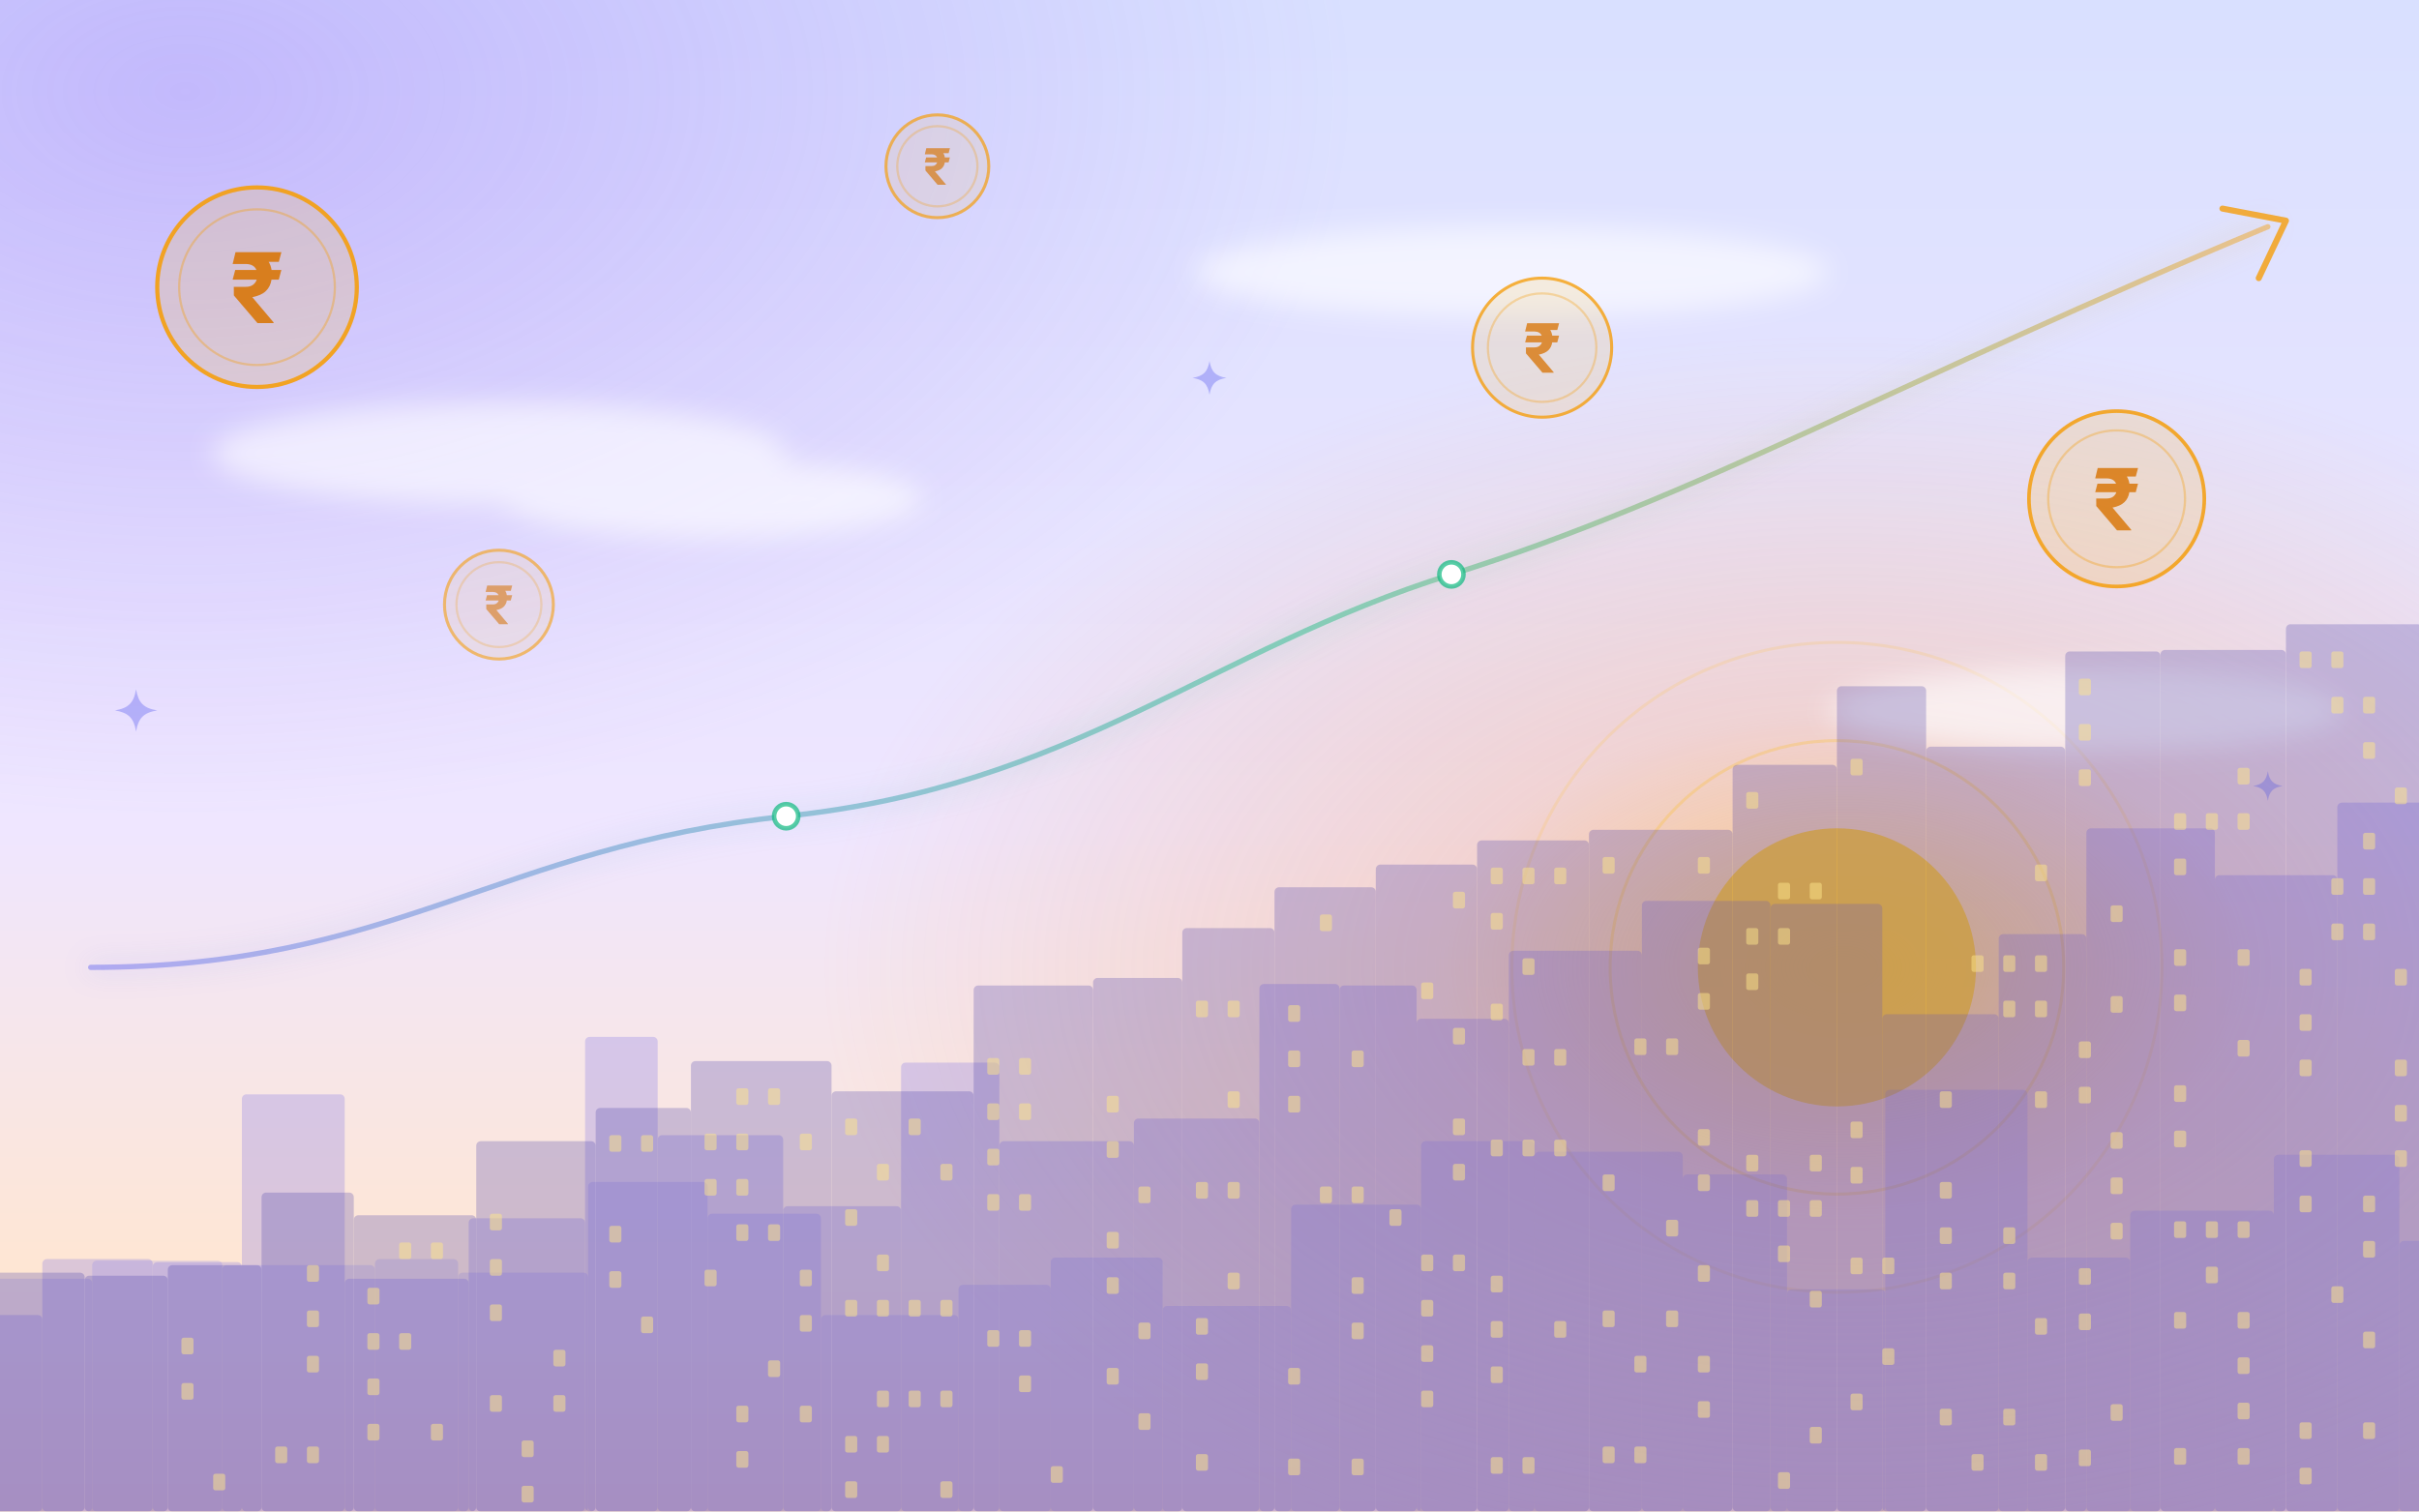
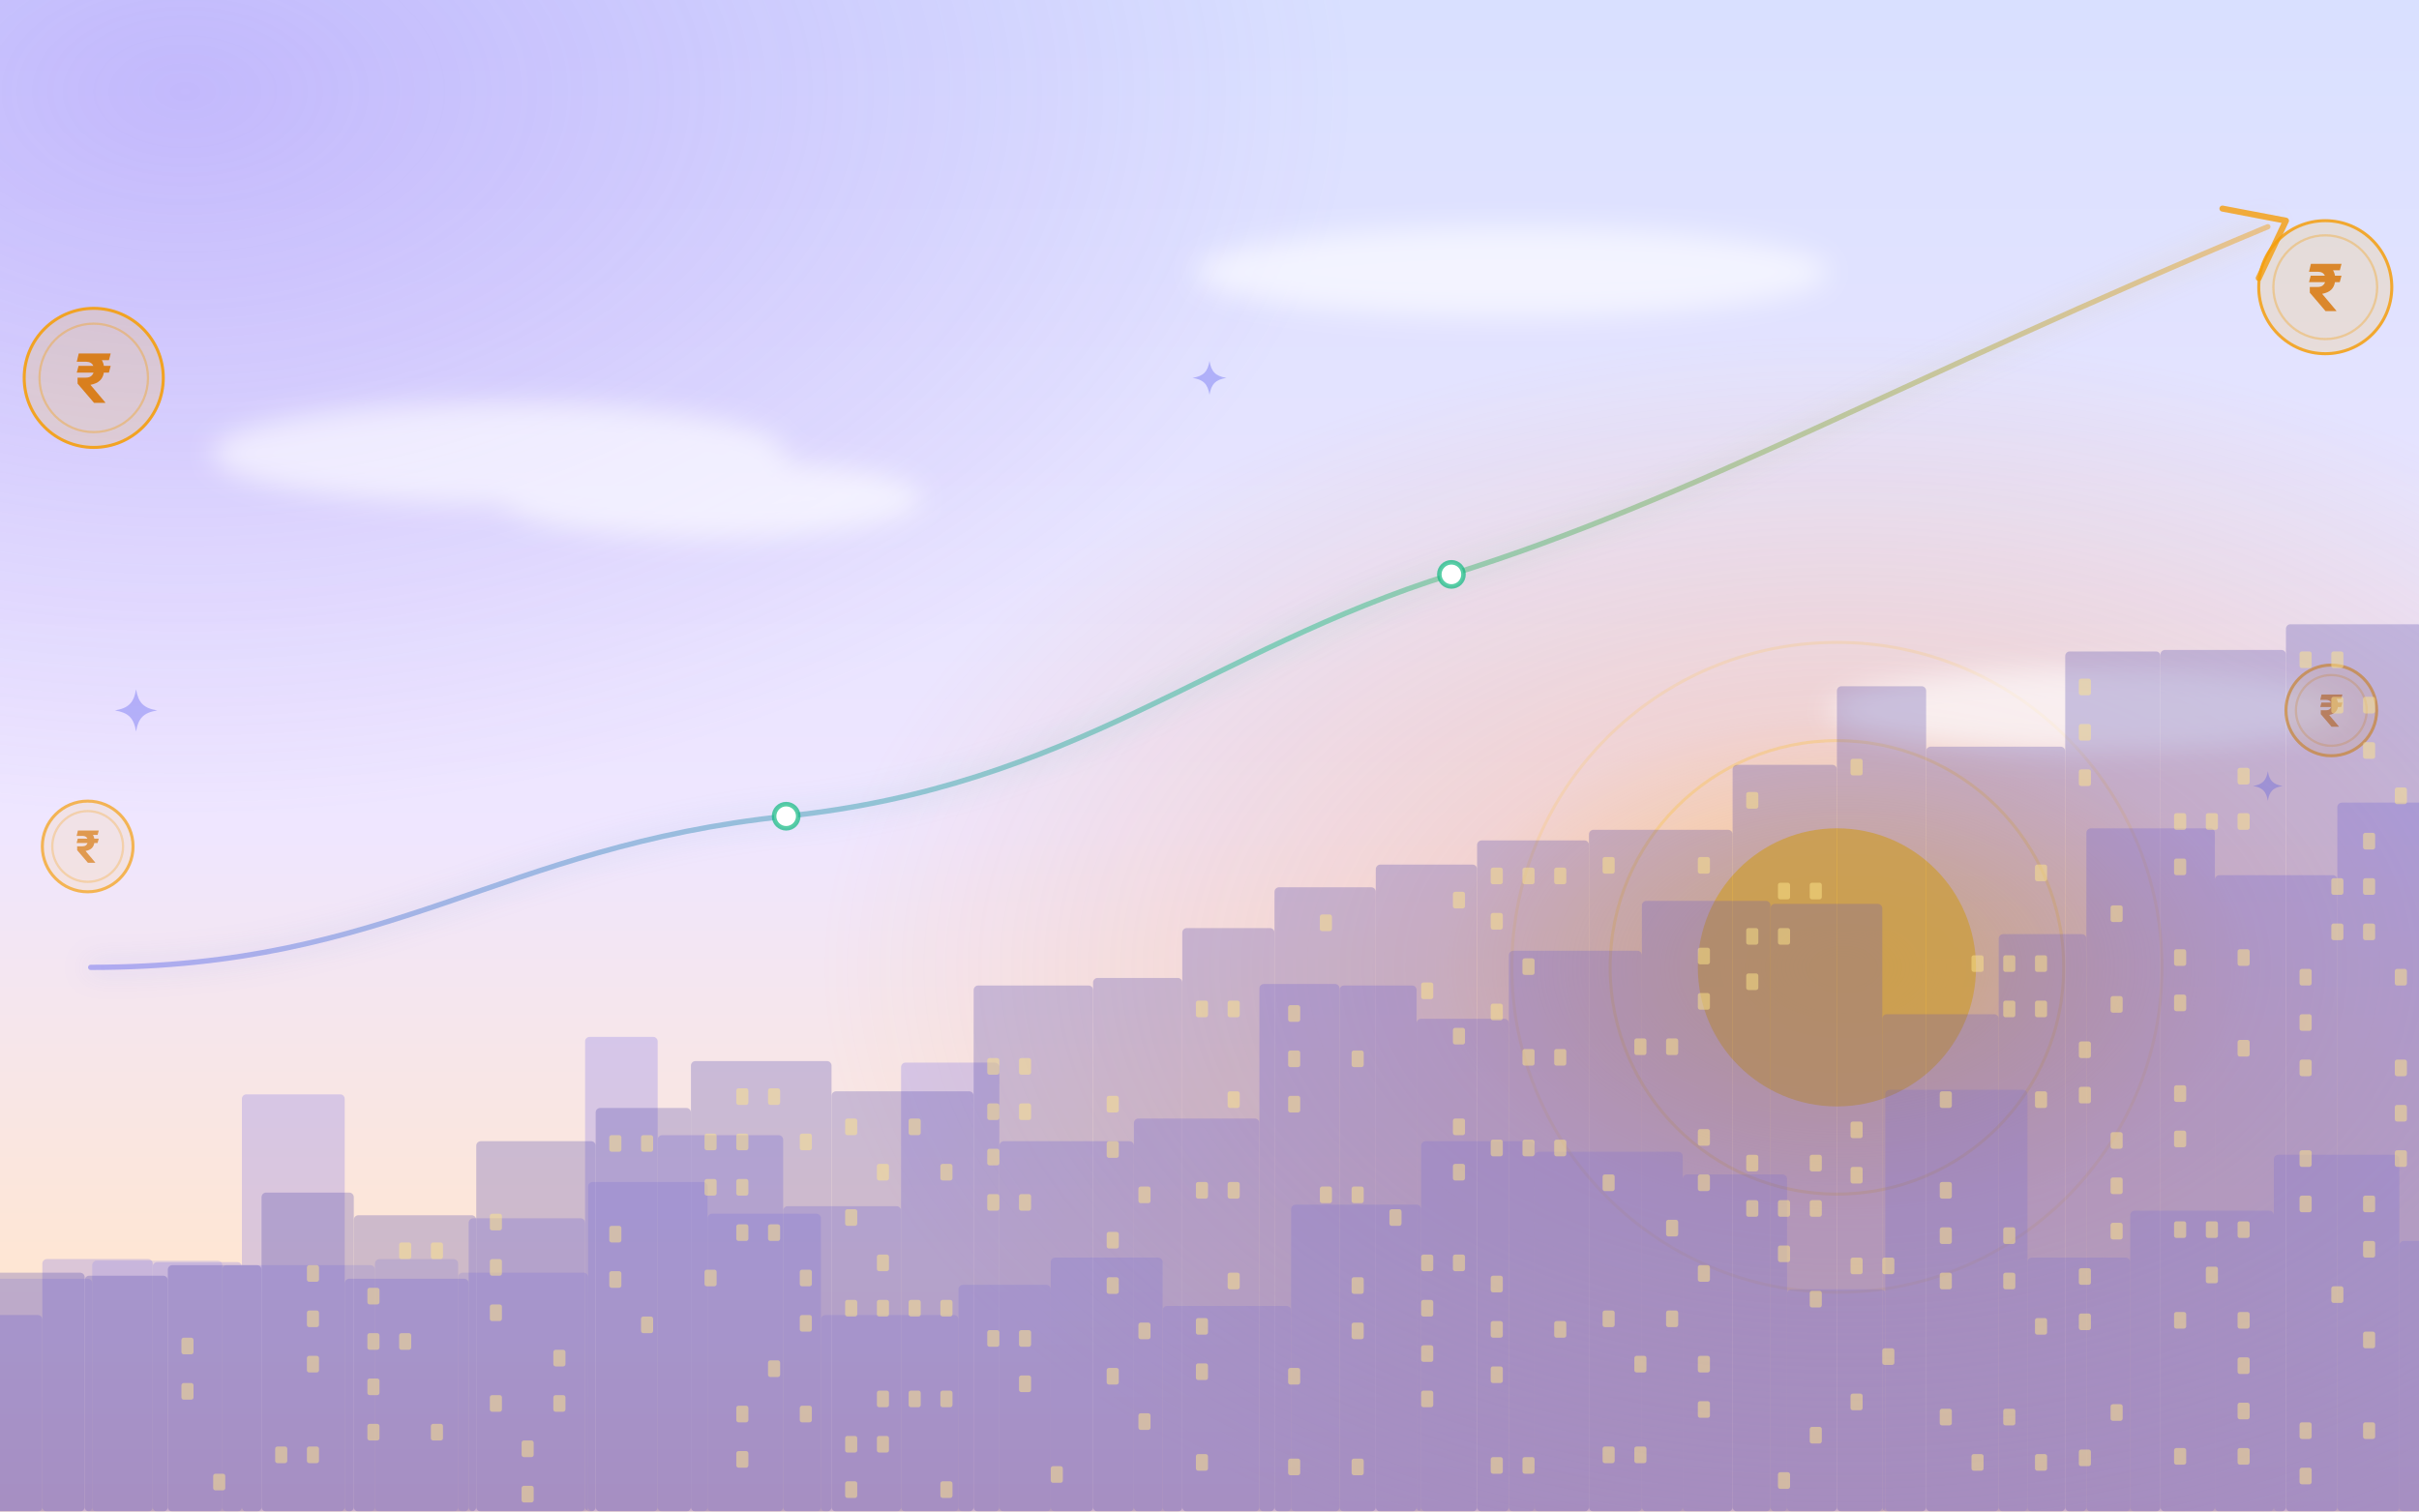
<svg xmlns="http://www.w3.org/2000/svg" viewBox="0 0 1600 1000" preserveAspectRatio="xMidYMax slice" role="img" aria-label="">
  <defs>
    <linearGradient id="sky" x1="0" y1="0" x2="0" y2="1">
      <stop offset="0" stop-color="#d9e0ff" />
      <stop offset=".55" stop-color="#efe6ff" />
      <stop offset=".85" stop-color="#ffe6d2" />
      <stop offset="1" stop-color="#ffd9bd" />
    </linearGradient>
    <radialGradient id="sun" cx="76%" cy="64%" r="42%">
      <stop offset="0" stop-color="#fbbf24" stop-opacity=".62" />
      <stop offset=".4" stop-color="#fb923c" stop-opacity=".22" />
      <stop offset="1" stop-color="#fb923c" stop-opacity="0" />
    </radialGradient>
    <radialGradient id="vio" cx="8%" cy="6%" r="48%">
      <stop offset="0" stop-color="#8b5cf6" stop-opacity=".30" />
      <stop offset="1" stop-color="#8b5cf6" stop-opacity="0" />
    </radialGradient>
    <linearGradient id="gl" x1="0" y1="0" x2="1" y2="0">
      <stop offset="0" stop-color="#6366f1" />
      <stop offset=".55" stop-color="#10b981" />
      <stop offset="1" stop-color="#f59e0b" />
    </linearGradient>
    <filter id="b">
      <feGaussianBlur stdDeviation="9" />
    </filter>
    <path id="sp" d="M0-14C1.5-5 5-1.5 14 0 5 1.5 1.5 5 0 14-1.5 5-5 1.5-14 0-5-1.5-1.5-5 0-14Z" />
  </defs>
  <rect width="1600" height="1000" fill="url(#sky)" />
  <rect width="1600" height="1000" fill="url(#vio)" />
  <rect width="1600" height="1000" fill="url(#sun)" />
  <circle cx="1215" cy="640" r="92" fill="#fbbf24" opacity=".8" />
  <circle cx="1215" cy="640" r="150" fill="none" stroke="#fbbf24" stroke-opacity=".28" stroke-width="2" />
  <circle cx="1215" cy="640" r="215" fill="none" stroke="#fbbf24" stroke-opacity=".16" stroke-width="2" />
  <g fill="#fff" opacity=".6" filter="url(#b)">
    <ellipse cx="330" cy="300" rx="190" ry="34" />
    <ellipse cx="470" cy="330" rx="140" ry="26" />
    <ellipse cx="1000" cy="180" rx="210" ry="30" />
    <ellipse cx="1380" cy="470" rx="170" ry="28" />
  </g>
  <g font-family="system-ui,-apple-system,Segoe UI,Roboto,sans-serif" font-weight="700" text-anchor="middle">
    <g opacity="0.9">
-       <circle cx="170" cy="190" r="66" fill="#fbbf24" fill-opacity="0.2" stroke="#f59e0b" stroke-width="2.75" />
-       <circle cx="170" cy="190" r="51.48" fill="none" stroke="#f59e0b" stroke-opacity=".4" stroke-width="1.5" />
-       <text x="170" y="213.76" font-size="66" fill="#d97706">₹</text>
+       <circle cx="62" cy="250" r="46" fill="#fbbf24" fill-opacity="0.2" stroke="#f59e0b" stroke-width="2" />
+       <circle cx="62" cy="250" r="35.88" fill="none" stroke="#f59e0b" stroke-opacity=".4" stroke-width="1.5" />
+       <text x="62" y="266.56" font-size="46" fill="#d97706">₹</text>
    </g>
    <g opacity="0.7">
-       <circle cx="620" cy="110" r="34" fill="#fbbf24" fill-opacity="0.16" stroke="#f59e0b" stroke-width="2" />
-       <circle cx="620" cy="110" r="26.52" fill="none" stroke="#f59e0b" stroke-opacity=".4" stroke-width="1.5" />
-       <text x="620" y="122.24" font-size="34" fill="#d97706">₹</text>
-     </g>
-     <g opacity="0.8">
-       <circle cx="1020" cy="230" r="46" fill="#fbbf24" fill-opacity="0.18" stroke="#f59e0b" stroke-width="2" />
-       <circle cx="1020" cy="230" r="35.88" fill="none" stroke="#f59e0b" stroke-opacity=".4" stroke-width="1.5" />
-       <text x="1020" y="246.56" font-size="46" fill="#d97706">₹</text>
+       <circle cx="58" cy="560" r="30" fill="#fbbf24" fill-opacity="0.16" stroke="#f59e0b" stroke-width="2" />
+       <circle cx="58" cy="560" r="23.4" fill="none" stroke="#f59e0b" stroke-opacity=".4" stroke-width="1.5" />
+       <text x="58" y="570.8" font-size="30" fill="#d97706">₹</text>
    </g>
    <g opacity="0.85">
-       <circle cx="1400" cy="330" r="58" fill="#fbbf24" fill-opacity="0.2" stroke="#f59e0b" stroke-width="2.417" />
-       <circle cx="1400" cy="330" r="45.24" fill="none" stroke="#f59e0b" stroke-opacity=".4" stroke-width="1.5" />
-       <text x="1400" y="350.88" font-size="58" fill="#d97706">₹</text>
+       <circle cx="1538" cy="190" r="44" fill="#fbbf24" fill-opacity="0.2" stroke="#f59e0b" stroke-width="2" />
+       <circle cx="1538" cy="190" r="34.32" fill="none" stroke="#f59e0b" stroke-opacity=".4" stroke-width="1.5" />
+       <text x="1538" y="205.84" font-size="44" fill="#d97706">₹</text>
    </g>
-     <g opacity="0.6">
-       <circle cx="330" cy="400" r="36" fill="#fbbf24" fill-opacity="0.16" stroke="#f59e0b" stroke-width="2" />
-       <circle cx="330" cy="400" r="28.08" fill="none" stroke="#f59e0b" stroke-opacity=".4" stroke-width="1.5" />
-       <text x="330" y="412.96" font-size="36" fill="#d97706">₹</text>
+     <g opacity="0.7">
+       <circle cx="1542" cy="470" r="30" fill="#fbbf24" fill-opacity="0.16" stroke="#f59e0b" stroke-width="2" />
+       <circle cx="1542" cy="470" r="23.4" fill="none" stroke="#f59e0b" stroke-opacity=".4" stroke-width="1.5" />
+       <text x="1542" y="480.8" font-size="30" fill="#d97706">₹</text>
    </g>
  </g>
  <g fill="#6366f1">
    <use href="#sp" x="90" y="470" opacity=".4" />
    <use href="#sp" x="800" y="250" opacity=".4" transform="translate(800 250) scale(.8) translate(-800 -250)" />
    <use href="#sp" x="1500" y="520" opacity=".35" transform="translate(1500 520) scale(.7) translate(-1500 -520)" />
  </g>
  <g fill="#6366f1" opacity=".16">
    <rect x="-20" y="846" width="81" height="154" rx="3" />
    <rect x="61" y="834" width="86" height="166" rx="3" />
    <rect x="147" y="837" width="101" height="163" rx="3" />
    <rect x="248" y="833" width="55" height="167" rx="3" />
    <rect x="303" y="842" width="86" height="158" rx="3" />
    <rect x="389" y="782" width="79" height="218" rx="3" />
    <rect x="468" y="803" width="75" height="197" rx="3" />
    <rect x="543" y="870" width="91" height="130" rx="3" />
    <rect x="634" y="850" width="61" height="150" rx="3" />
    <rect x="695" y="832" width="74" height="168" rx="3" />
    <rect x="769" y="864" width="85" height="136" rx="3" />
    <rect x="854" y="797" width="86" height="203" rx="3" />
    <rect x="940" y="755" width="75" height="245" rx="3" />
    <rect x="1015" y="762" width="98" height="238" rx="3" />
    <rect x="1113" y="777" width="69" height="223" rx="3" />
    <rect x="1182" y="853" width="65" height="147" rx="3" />
    <rect x="1247" y="721" width="94" height="279" rx="3" />
    <rect x="1341" y="832" width="68" height="168" rx="3" />
    <rect x="1409" y="801" width="95" height="199" rx="3" />
    <rect x="1504" y="764" width="83" height="236" rx="3" />
    <rect x="1587" y="821" width="101" height="179" rx="3" />
  </g>
  <g fill="#4f46e5" opacity=".2">
    <rect x="-20" y="870" width="48" height="130" rx="3" />
    <rect x="28" y="833" width="73" height="167" rx="3" />
    <rect x="101" y="835" width="59" height="165" rx="3" />
    <rect x="160" y="724" width="68" height="276" rx="3" />
    <rect x="228" y="846" width="82" height="154" rx="3" />
    <rect x="310" y="806" width="77" height="194" rx="3" />
    <rect x="387" y="686" width="48" height="314" rx="3" />
    <rect x="435" y="751" width="83" height="249" rx="3" />
    <rect x="518" y="798" width="78" height="202" rx="3" />
    <rect x="596" y="703" width="65" height="297" rx="3" />
    <rect x="661" y="755" width="89" height="245" rx="3" />
    <rect x="750" y="740" width="83" height="260" rx="3" />
    <rect x="833" y="651" width="53" height="349" rx="3" />
    <rect x="886" y="652" width="51" height="348" rx="3" />
    <rect x="937" y="674" width="61" height="326" rx="3" />
    <rect x="998" y="629" width="88" height="371" rx="3" />
    <rect x="1086" y="596" width="85" height="404" rx="3" />
    <rect x="1171" y="598" width="74" height="402" rx="3" />
    <rect x="1245" y="671" width="77" height="329" rx="3" />
    <rect x="1322" y="618" width="58" height="382" rx="3" />
    <rect x="1380" y="548" width="85" height="452" rx="3" />
    <rect x="1465" y="579" width="81" height="421" rx="3" />
    <rect x="1546" y="531" width="59" height="469" rx="3" />
    <rect x="1605" y="595" width="53" height="405" rx="3" />
  </g>
  <path d="M60 640C260 640 330 560 520 540S800 430 960 380S1260 250 1500 150" fill="none" stroke="url(#gl)" stroke-width="7" stroke-linecap="round" opacity=".16" filter="url(#b)" />
  <path d="M60 640C260 640 330 560 520 540S800 430 960 380S1260 250 1500 150" fill="none" stroke="url(#gl)" stroke-width="3.5" stroke-linecap="round" opacity=".45" />
  <path d="M1470 138L1512 146L1494 184" fill="none" stroke="#f59e0b" stroke-width="4" stroke-linecap="round" stroke-linejoin="round" opacity=".8" />
  <g fill="#fff" stroke="#10b981" stroke-opacity=".7" stroke-width="3">
    <circle cx="520" cy="540" r="8" />
    <circle cx="960" cy="380" r="8" />
  </g>
  <g fill="#3730a3" opacity=".24">
    <rect x="-20" y="842" width="76" height="158" rx="3" />
    <rect x="56" y="844" width="55" height="156" rx="3" />
    <rect x="111" y="837" width="62" height="163" rx="3" />
    <rect x="173" y="789" width="61" height="211" rx="3" />
    <rect x="234" y="804" width="81" height="196" rx="3" />
    <rect x="315" y="755" width="79" height="245" rx="3" />
    <rect x="394" y="733" width="63" height="267" rx="3" />
    <rect x="457" y="702" width="93" height="298" rx="3" />
    <rect x="550" y="722" width="94" height="278" rx="3" />
    <rect x="644" y="652" width="79" height="348" rx="3" />
    <rect x="723" y="647" width="59" height="353" rx="3" />
    <rect x="782" y="614" width="61" height="386" rx="3" />
    <rect x="843" y="587" width="67" height="413" rx="3" />
    <rect x="910" y="572" width="67" height="428" rx="3" />
    <rect x="977" y="556" width="74" height="444" rx="3" />
    <rect x="1051" y="549" width="95" height="451" rx="3" />
    <rect x="1146" y="506" width="69" height="494" rx="3" />
    <rect x="1215" y="454" width="59" height="546" rx="3" />
    <rect x="1274" y="494" width="92" height="506" rx="3" />
    <rect x="1366" y="431" width="63" height="569" rx="3" />
    <rect x="1429" y="430" width="83" height="570" rx="3" />
    <rect x="1512" y="413" width="90" height="587" rx="3" />
    <rect x="1602" y="347" width="63" height="653" rx="3" />
  </g>
  <g fill="#fde68a" opacity="0.5">
    <rect x="120" y="885" width="8" height="11" rx="1.5" />
    <rect x="120" y="915" width="8" height="11" rx="1.5" />
    <rect x="141" y="975" width="8" height="11" rx="1.5" />
    <rect x="203" y="837" width="8" height="11" rx="1.5" />
    <rect x="203" y="867" width="8" height="11" rx="1.5" />
    <rect x="203" y="897" width="8" height="11" rx="1.5" />
    <rect x="182" y="957" width="8" height="11" rx="1.5" />
    <rect x="203" y="957" width="8" height="11" rx="1.5" />
    <rect x="264" y="822" width="8" height="11" rx="1.5" />
    <rect x="285" y="822" width="8" height="11" rx="1.5" />
    <rect x="243" y="852" width="8" height="11" rx="1.5" />
    <rect x="243" y="882" width="8" height="11" rx="1.5" />
    <rect x="264" y="882" width="8" height="11" rx="1.5" />
    <rect x="243" y="912" width="8" height="11" rx="1.5" />
    <rect x="243" y="942" width="8" height="11" rx="1.5" />
    <rect x="285" y="942" width="8" height="11" rx="1.5" />
    <rect x="324" y="803" width="8" height="11" rx="1.5" />
    <rect x="324" y="833" width="8" height="11" rx="1.5" />
    <rect x="324" y="863" width="8" height="11" rx="1.5" />
    <rect x="366" y="893" width="8" height="11" rx="1.5" />
    <rect x="324" y="923" width="8" height="11" rx="1.5" />
    <rect x="366" y="923" width="8" height="11" rx="1.5" />
    <rect x="345" y="953" width="8" height="11" rx="1.5" />
    <rect x="345" y="983" width="8" height="11" rx="1.5" />
    <rect x="403" y="751" width="8" height="11" rx="1.5" />
    <rect x="424" y="751" width="8" height="11" rx="1.5" />
    <rect x="403" y="811" width="8" height="11" rx="1.5" />
    <rect x="403" y="841" width="8" height="11" rx="1.5" />
    <rect x="424" y="871" width="8" height="11" rx="1.5" />
    <rect x="487" y="720" width="8" height="11" rx="1.5" />
    <rect x="508" y="720" width="8" height="11" rx="1.5" />
    <rect x="466" y="750" width="8" height="11" rx="1.5" />
    <rect x="487" y="750" width="8" height="11" rx="1.5" />
    <rect x="529" y="750" width="8" height="11" rx="1.5" />
    <rect x="466" y="780" width="8" height="11" rx="1.5" />
    <rect x="487" y="780" width="8" height="11" rx="1.5" />
    <rect x="487" y="810" width="8" height="11" rx="1.5" />
    <rect x="508" y="810" width="8" height="11" rx="1.5" />
    <rect x="466" y="840" width="8" height="11" rx="1.5" />
    <rect x="529" y="840" width="8" height="11" rx="1.5" />
    <rect x="529" y="870" width="8" height="11" rx="1.5" />
    <rect x="508" y="900" width="8" height="11" rx="1.5" />
    <rect x="487" y="930" width="8" height="11" rx="1.5" />
    <rect x="529" y="930" width="8" height="11" rx="1.5" />
    <rect x="487" y="960" width="8" height="11" rx="1.5" />
    <rect x="559" y="740" width="8" height="11" rx="1.5" />
    <rect x="601" y="740" width="8" height="11" rx="1.5" />
    <rect x="580" y="770" width="8" height="11" rx="1.5" />
    <rect x="622" y="770" width="8" height="11" rx="1.5" />
    <rect x="559" y="800" width="8" height="11" rx="1.5" />
    <rect x="580" y="830" width="8" height="11" rx="1.5" />
    <rect x="559" y="860" width="8" height="11" rx="1.5" />
    <rect x="580" y="860" width="8" height="11" rx="1.5" />
    <rect x="601" y="860" width="8" height="11" rx="1.5" />
    <rect x="622" y="860" width="8" height="11" rx="1.5" />
    <rect x="580" y="920" width="8" height="11" rx="1.5" />
    <rect x="601" y="920" width="8" height="11" rx="1.5" />
    <rect x="622" y="920" width="8" height="11" rx="1.5" />
    <rect x="559" y="950" width="8" height="11" rx="1.5" />
    <rect x="580" y="950" width="8" height="11" rx="1.5" />
    <rect x="559" y="980" width="8" height="11" rx="1.5" />
    <rect x="622" y="980" width="8" height="11" rx="1.5" />
    <rect x="653" y="700" width="8" height="11" rx="1.5" />
    <rect x="674" y="700" width="8" height="11" rx="1.5" />
    <rect x="653" y="730" width="8" height="11" rx="1.5" />
    <rect x="674" y="730" width="8" height="11" rx="1.5" />
    <rect x="653" y="760" width="8" height="11" rx="1.5" />
    <rect x="653" y="790" width="8" height="11" rx="1.5" />
    <rect x="674" y="790" width="8" height="11" rx="1.5" />
    <rect x="653" y="880" width="8" height="11" rx="1.5" />
    <rect x="674" y="880" width="8" height="11" rx="1.5" />
    <rect x="674" y="910" width="8" height="11" rx="1.5" />
    <rect x="695" y="970" width="8" height="11" rx="1.5" />
    <rect x="732" y="725" width="8" height="11" rx="1.5" />
    <rect x="732" y="755" width="8" height="11" rx="1.5" />
    <rect x="753" y="785" width="8" height="11" rx="1.5" />
    <rect x="732" y="815" width="8" height="11" rx="1.5" />
    <rect x="732" y="845" width="8" height="11" rx="1.5" />
    <rect x="753" y="875" width="8" height="11" rx="1.5" />
    <rect x="732" y="905" width="8" height="11" rx="1.5" />
    <rect x="753" y="935" width="8" height="11" rx="1.5" />
    <rect x="791" y="662" width="8" height="11" rx="1.5" />
    <rect x="812" y="662" width="8" height="11" rx="1.5" />
    <rect x="812" y="722" width="8" height="11" rx="1.5" />
    <rect x="791" y="782" width="8" height="11" rx="1.5" />
    <rect x="812" y="782" width="8" height="11" rx="1.5" />
    <rect x="812" y="842" width="8" height="11" rx="1.5" />
    <rect x="791" y="872" width="8" height="11" rx="1.5" />
    <rect x="791" y="902" width="8" height="11" rx="1.5" />
    <rect x="791" y="962" width="8" height="11" rx="1.5" />
    <rect x="873" y="605" width="8" height="11" rx="1.5" />
    <rect x="852" y="665" width="8" height="11" rx="1.5" />
    <rect x="852" y="695" width="8" height="11" rx="1.5" />
    <rect x="894" y="695" width="8" height="11" rx="1.5" />
    <rect x="852" y="725" width="8" height="11" rx="1.5" />
    <rect x="873" y="785" width="8" height="11" rx="1.5" />
    <rect x="894" y="785" width="8" height="11" rx="1.5" />
    <rect x="894" y="845" width="8" height="11" rx="1.5" />
    <rect x="894" y="875" width="8" height="11" rx="1.5" />
    <rect x="852" y="905" width="8" height="11" rx="1.5" />
    <rect x="852" y="965" width="8" height="11" rx="1.5" />
    <rect x="894" y="965" width="8" height="11" rx="1.5" />
    <rect x="961" y="590" width="8" height="11" rx="1.5" />
    <rect x="940" y="650" width="8" height="11" rx="1.5" />
    <rect x="961" y="680" width="8" height="11" rx="1.5" />
    <rect x="961" y="740" width="8" height="11" rx="1.5" />
    <rect x="961" y="770" width="8" height="11" rx="1.5" />
    <rect x="919" y="800" width="8" height="11" rx="1.5" />
    <rect x="940" y="830" width="8" height="11" rx="1.5" />
    <rect x="961" y="830" width="8" height="11" rx="1.5" />
    <rect x="940" y="860" width="8" height="11" rx="1.5" />
    <rect x="940" y="890" width="8" height="11" rx="1.5" />
    <rect x="940" y="920" width="8" height="11" rx="1.5" />
    <rect x="986" y="574" width="8" height="11" rx="1.5" />
    <rect x="1007" y="574" width="8" height="11" rx="1.5" />
    <rect x="1028" y="574" width="8" height="11" rx="1.5" />
    <rect x="986" y="604" width="8" height="11" rx="1.5" />
    <rect x="1007" y="634" width="8" height="11" rx="1.5" />
    <rect x="986" y="664" width="8" height="11" rx="1.5" />
    <rect x="1007" y="694" width="8" height="11" rx="1.5" />
    <rect x="1028" y="694" width="8" height="11" rx="1.5" />
    <rect x="986" y="754" width="8" height="11" rx="1.5" />
    <rect x="1007" y="754" width="8" height="11" rx="1.5" />
    <rect x="1028" y="754" width="8" height="11" rx="1.5" />
    <rect x="986" y="844" width="8" height="11" rx="1.5" />
    <rect x="986" y="874" width="8" height="11" rx="1.5" />
    <rect x="1028" y="874" width="8" height="11" rx="1.5" />
    <rect x="986" y="904" width="8" height="11" rx="1.5" />
    <rect x="986" y="964" width="8" height="11" rx="1.5" />
    <rect x="1007" y="964" width="8" height="11" rx="1.5" />
    <rect x="1060" y="567" width="8" height="11" rx="1.5" />
    <rect x="1123" y="567" width="8" height="11" rx="1.5" />
    <rect x="1123" y="627" width="8" height="11" rx="1.5" />
    <rect x="1123" y="657" width="8" height="11" rx="1.5" />
    <rect x="1081" y="687" width="8" height="11" rx="1.5" />
    <rect x="1102" y="687" width="8" height="11" rx="1.5" />
    <rect x="1123" y="747" width="8" height="11" rx="1.5" />
    <rect x="1060" y="777" width="8" height="11" rx="1.5" />
    <rect x="1123" y="777" width="8" height="11" rx="1.5" />
    <rect x="1102" y="807" width="8" height="11" rx="1.5" />
    <rect x="1123" y="837" width="8" height="11" rx="1.5" />
    <rect x="1060" y="867" width="8" height="11" rx="1.5" />
    <rect x="1102" y="867" width="8" height="11" rx="1.5" />
    <rect x="1081" y="897" width="8" height="11" rx="1.5" />
    <rect x="1123" y="897" width="8" height="11" rx="1.5" />
    <rect x="1123" y="927" width="8" height="11" rx="1.5" />
    <rect x="1060" y="957" width="8" height="11" rx="1.5" />
    <rect x="1081" y="957" width="8" height="11" rx="1.5" />
    <rect x="1155" y="524" width="8" height="11" rx="1.5" />
    <rect x="1176" y="584" width="8" height="11" rx="1.5" />
    <rect x="1197" y="584" width="8" height="11" rx="1.5" />
    <rect x="1155" y="614" width="8" height="11" rx="1.5" />
    <rect x="1176" y="614" width="8" height="11" rx="1.5" />
    <rect x="1155" y="644" width="8" height="11" rx="1.5" />
    <rect x="1155" y="764" width="8" height="11" rx="1.5" />
    <rect x="1197" y="764" width="8" height="11" rx="1.5" />
    <rect x="1155" y="794" width="8" height="11" rx="1.5" />
    <rect x="1176" y="794" width="8" height="11" rx="1.5" />
    <rect x="1197" y="794" width="8" height="11" rx="1.5" />
    <rect x="1176" y="824" width="8" height="11" rx="1.5" />
    <rect x="1197" y="854" width="8" height="11" rx="1.5" />
    <rect x="1197" y="944" width="8" height="11" rx="1.5" />
    <rect x="1176" y="974" width="8" height="11" rx="1.5" />
    <rect x="1224" y="502" width="8" height="11" rx="1.5" />
    <rect x="1224" y="742" width="8" height="11" rx="1.5" />
    <rect x="1224" y="772" width="8" height="11" rx="1.5" />
    <rect x="1224" y="832" width="8" height="11" rx="1.5" />
    <rect x="1245" y="832" width="8" height="11" rx="1.5" />
    <rect x="1245" y="892" width="8" height="11" rx="1.5" />
    <rect x="1224" y="922" width="8" height="11" rx="1.5" />
    <rect x="1346" y="572" width="8" height="11" rx="1.5" />
    <rect x="1304" y="632" width="8" height="11" rx="1.5" />
    <rect x="1325" y="632" width="8" height="11" rx="1.5" />
    <rect x="1346" y="632" width="8" height="11" rx="1.5" />
    <rect x="1325" y="662" width="8" height="11" rx="1.5" />
    <rect x="1346" y="662" width="8" height="11" rx="1.5" />
    <rect x="1283" y="722" width="8" height="11" rx="1.5" />
    <rect x="1346" y="722" width="8" height="11" rx="1.5" />
    <rect x="1283" y="782" width="8" height="11" rx="1.5" />
    <rect x="1283" y="812" width="8" height="11" rx="1.5" />
    <rect x="1325" y="812" width="8" height="11" rx="1.5" />
    <rect x="1283" y="842" width="8" height="11" rx="1.5" />
    <rect x="1325" y="842" width="8" height="11" rx="1.5" />
    <rect x="1346" y="872" width="8" height="11" rx="1.5" />
    <rect x="1283" y="932" width="8" height="11" rx="1.5" />
    <rect x="1325" y="932" width="8" height="11" rx="1.5" />
    <rect x="1304" y="962" width="8" height="11" rx="1.5" />
    <rect x="1346" y="962" width="8" height="11" rx="1.5" />
    <rect x="1375" y="449" width="8" height="11" rx="1.5" />
    <rect x="1375" y="479" width="8" height="11" rx="1.5" />
    <rect x="1375" y="509" width="8" height="11" rx="1.5" />
    <rect x="1396" y="599" width="8" height="11" rx="1.5" />
    <rect x="1396" y="659" width="8" height="11" rx="1.5" />
    <rect x="1375" y="689" width="8" height="11" rx="1.5" />
    <rect x="1375" y="719" width="8" height="11" rx="1.5" />
    <rect x="1396" y="749" width="8" height="11" rx="1.5" />
    <rect x="1396" y="779" width="8" height="11" rx="1.5" />
    <rect x="1396" y="809" width="8" height="11" rx="1.5" />
    <rect x="1375" y="839" width="8" height="11" rx="1.5" />
    <rect x="1375" y="869" width="8" height="11" rx="1.5" />
    <rect x="1396" y="929" width="8" height="11" rx="1.5" />
    <rect x="1375" y="959" width="8" height="11" rx="1.5" />
    <rect x="1480" y="508" width="8" height="11" rx="1.5" />
    <rect x="1438" y="538" width="8" height="11" rx="1.5" />
    <rect x="1459" y="538" width="8" height="11" rx="1.5" />
    <rect x="1480" y="538" width="8" height="11" rx="1.5" />
    <rect x="1438" y="568" width="8" height="11" rx="1.5" />
    <rect x="1438" y="628" width="8" height="11" rx="1.5" />
    <rect x="1480" y="628" width="8" height="11" rx="1.5" />
    <rect x="1438" y="658" width="8" height="11" rx="1.5" />
    <rect x="1480" y="688" width="8" height="11" rx="1.5" />
    <rect x="1438" y="718" width="8" height="11" rx="1.5" />
    <rect x="1438" y="748" width="8" height="11" rx="1.5" />
    <rect x="1438" y="808" width="8" height="11" rx="1.5" />
    <rect x="1459" y="808" width="8" height="11" rx="1.5" />
    <rect x="1480" y="808" width="8" height="11" rx="1.5" />
    <rect x="1459" y="838" width="8" height="11" rx="1.5" />
    <rect x="1438" y="868" width="8" height="11" rx="1.5" />
    <rect x="1480" y="868" width="8" height="11" rx="1.5" />
    <rect x="1480" y="898" width="8" height="11" rx="1.5" />
    <rect x="1480" y="928" width="8" height="11" rx="1.5" />
    <rect x="1438" y="958" width="8" height="11" rx="1.5" />
    <rect x="1480" y="958" width="8" height="11" rx="1.5" />
    <rect x="1521" y="431" width="8" height="11" rx="1.5" />
    <rect x="1542" y="431" width="8" height="11" rx="1.5" />
    <rect x="1542" y="461" width="8" height="11" rx="1.5" />
    <rect x="1563" y="461" width="8" height="11" rx="1.5" />
    <rect x="1563" y="491" width="8" height="11" rx="1.5" />
    <rect x="1584" y="521" width="8" height="11" rx="1.5" />
    <rect x="1563" y="551" width="8" height="11" rx="1.5" />
    <rect x="1542" y="581" width="8" height="11" rx="1.5" />
    <rect x="1563" y="581" width="8" height="11" rx="1.5" />
    <rect x="1542" y="611" width="8" height="11" rx="1.5" />
    <rect x="1563" y="611" width="8" height="11" rx="1.5" />
    <rect x="1521" y="641" width="8" height="11" rx="1.5" />
    <rect x="1584" y="641" width="8" height="11" rx="1.5" />
    <rect x="1521" y="671" width="8" height="11" rx="1.5" />
    <rect x="1521" y="701" width="8" height="11" rx="1.5" />
    <rect x="1584" y="701" width="8" height="11" rx="1.5" />
    <rect x="1584" y="731" width="8" height="11" rx="1.5" />
    <rect x="1521" y="761" width="8" height="11" rx="1.5" />
    <rect x="1584" y="761" width="8" height="11" rx="1.5" />
    <rect x="1521" y="791" width="8" height="11" rx="1.5" />
    <rect x="1563" y="791" width="8" height="11" rx="1.5" />
    <rect x="1563" y="821" width="8" height="11" rx="1.5" />
    <rect x="1542" y="851" width="8" height="11" rx="1.5" />
    <rect x="1563" y="881" width="8" height="11" rx="1.5" />
    <rect x="1521" y="941" width="8" height="11" rx="1.5" />
    <rect x="1563" y="941" width="8" height="11" rx="1.5" />
    <rect x="1521" y="971" width="8" height="11" rx="1.5" />
    <rect x="1632" y="395" width="8" height="11" rx="1.5" />
    <rect x="1632" y="455" width="8" height="11" rx="1.5" />
    <rect x="1632" y="485" width="8" height="11" rx="1.5" />
    <rect x="1632" y="515" width="8" height="11" rx="1.5" />
    <rect x="1632" y="545" width="8" height="11" rx="1.5" />
    <rect x="1611" y="695" width="8" height="11" rx="1.5" />
    <rect x="1611" y="725" width="8" height="11" rx="1.5" />
    <rect x="1611" y="815" width="8" height="11" rx="1.5" />
    <rect x="1632" y="815" width="8" height="11" rx="1.5" />
    <rect x="1611" y="845" width="8" height="11" rx="1.5" />
    <rect x="1632" y="875" width="8" height="11" rx="1.5" />
    <rect x="1611" y="905" width="8" height="11" rx="1.5" />
    <rect x="1611" y="935" width="8" height="11" rx="1.5" />
    <rect x="1632" y="935" width="8" height="11" rx="1.5" />
    <rect x="1611" y="965" width="8" height="11" rx="1.5" />
  </g>
</svg>
